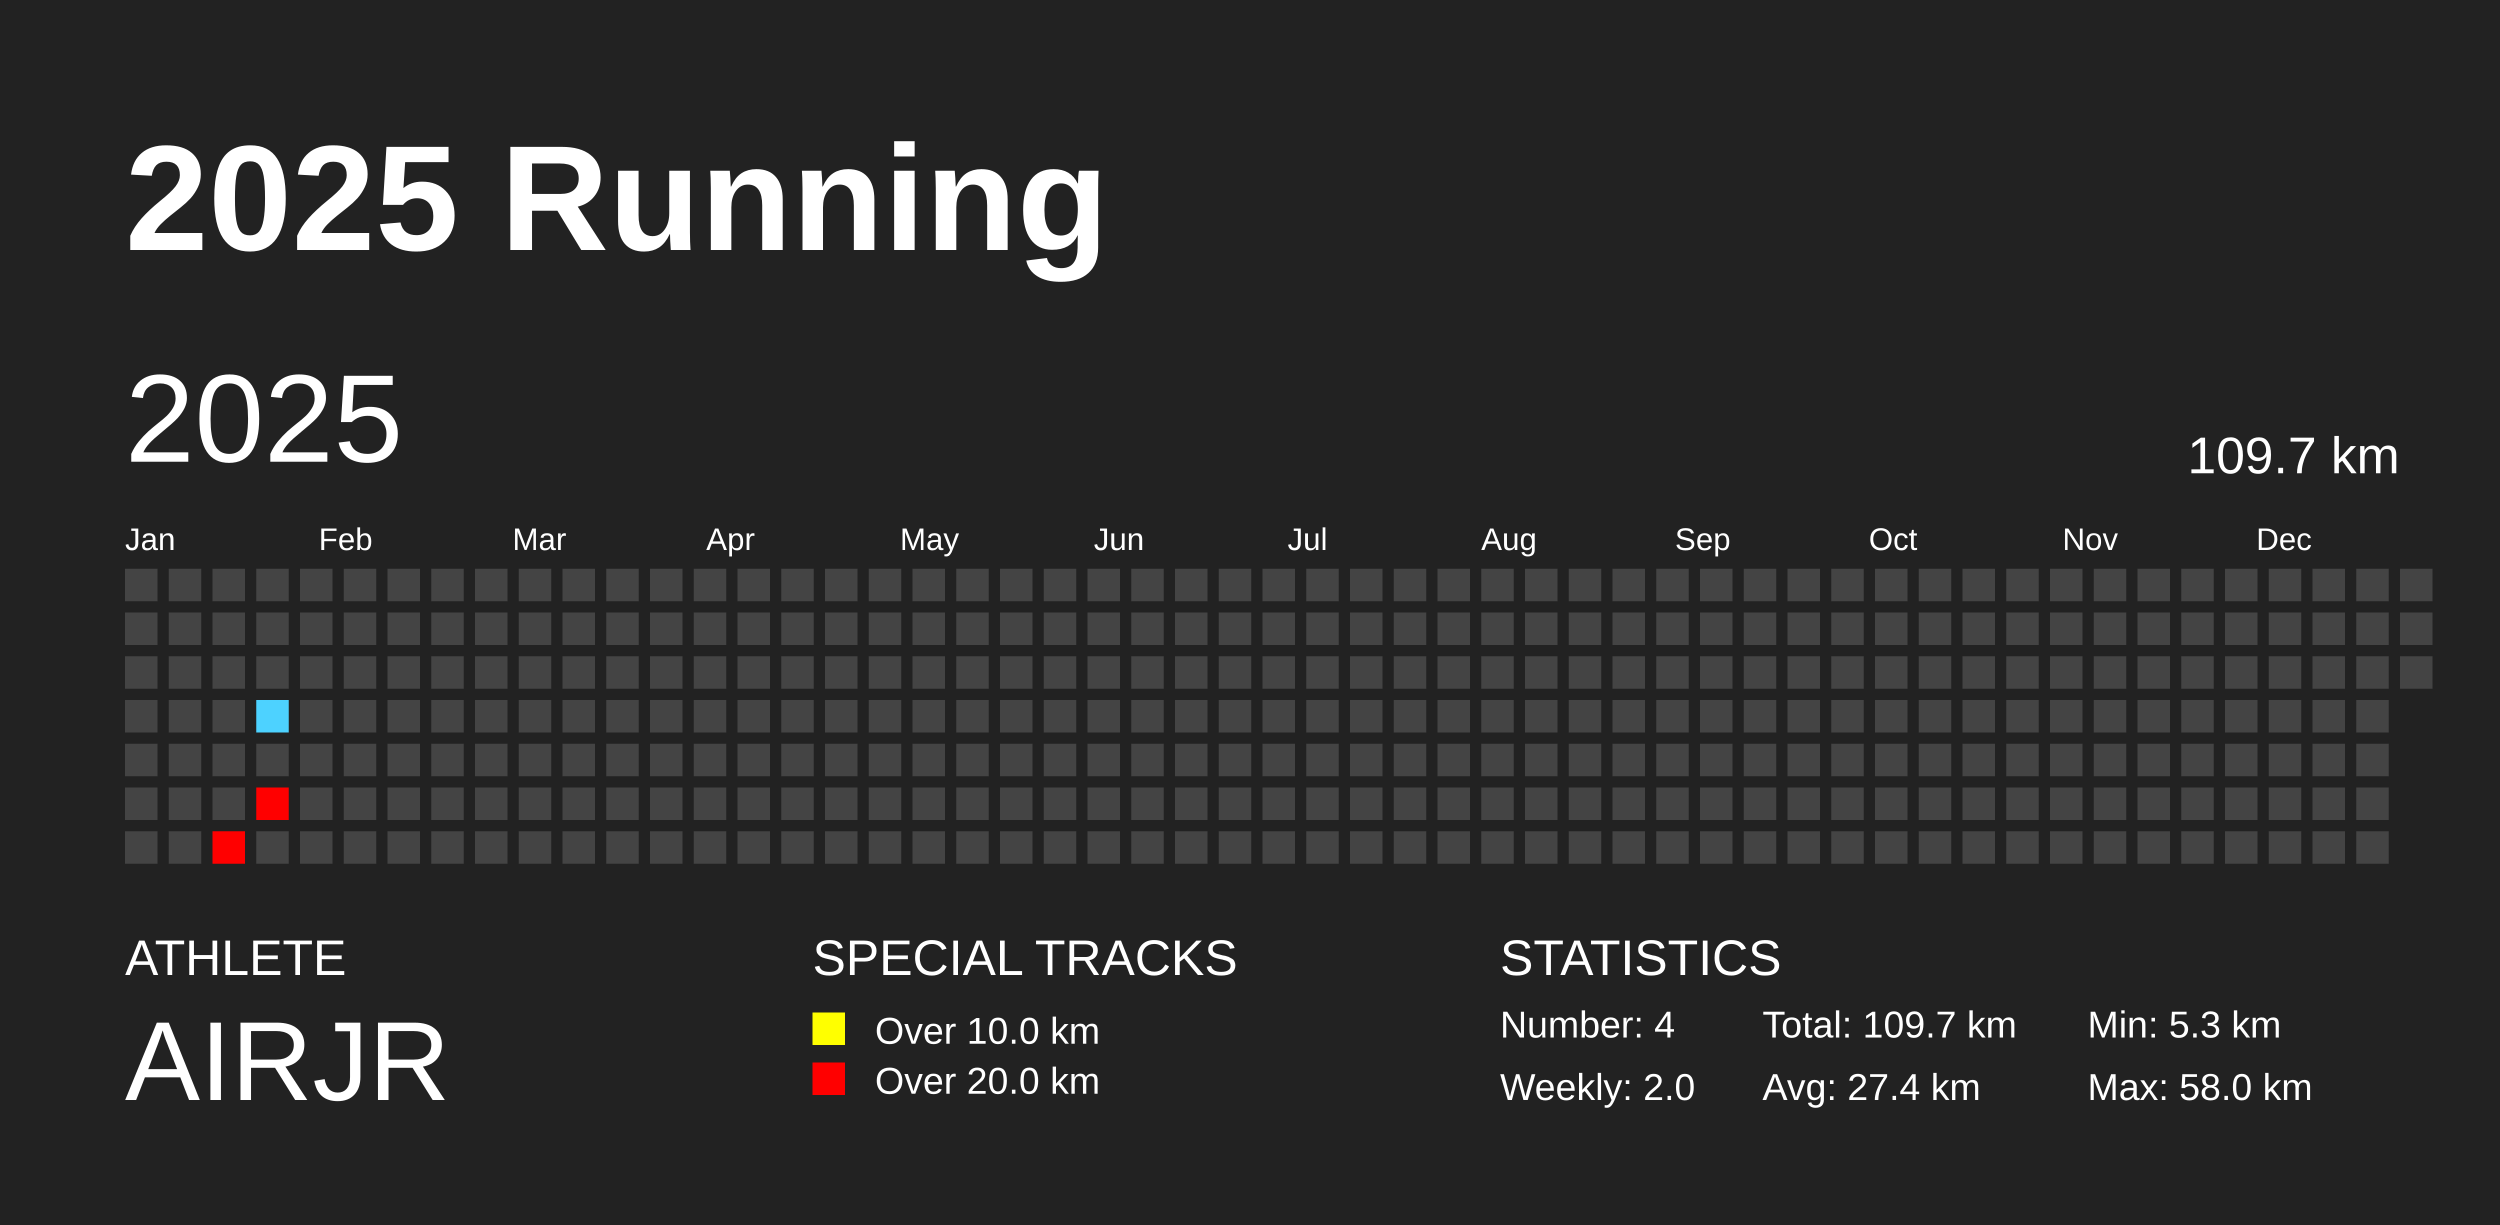
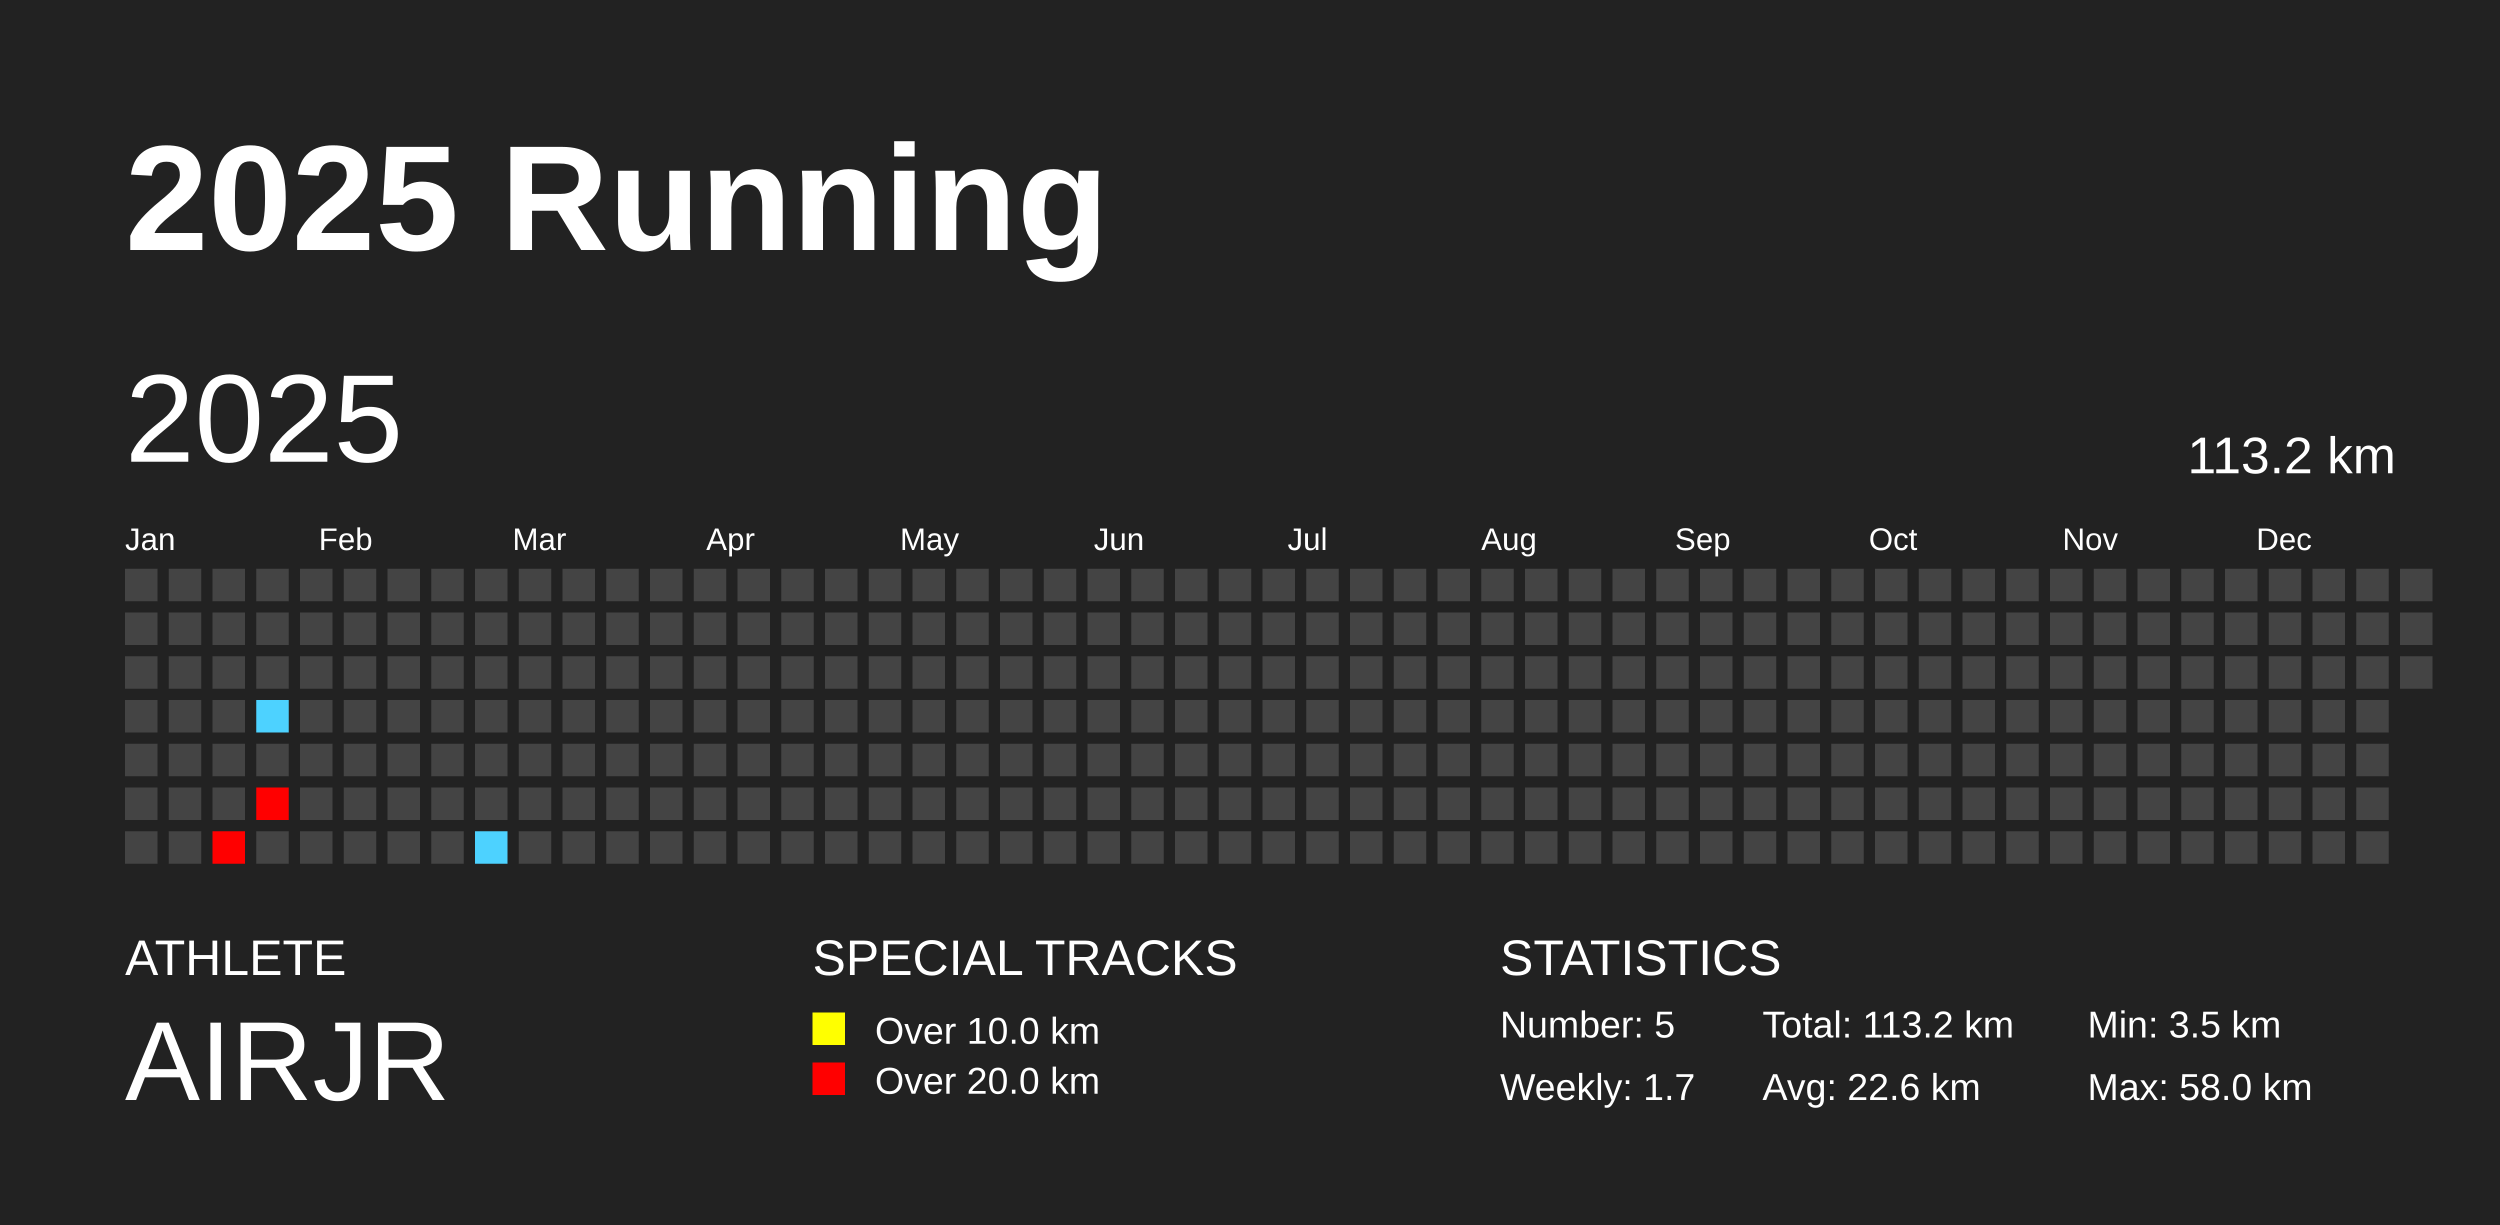
<svg xmlns="http://www.w3.org/2000/svg" baseProfile="full" height="98mm" version="1.1" viewBox="0,0,200,98" width="200mm">
  <defs />
  <rect fill="#222222" height="98" width="200" x="0" y="0" />
  <text fill="#FFFFFF" style="font-size:12px; font-family:Arial; font-weight:bold;" x="10" y="20">2025 Running</text>
  <text fill="#FFFFFF" style="font-size:4px; font-family:Arial" x="10" y="78">ATHLETE</text>
  <text fill="#FFFFFF" style="font-size:9px; font-family:Arial" x="10" y="88">AIRJR</text>
  <text fill="#FFFFFF" style="font-size:4px; font-family:Arial" x="65" y="78">SPECIAL TRACKS</text>
  <rect fill="yellow" height="2.6" width="2.6" x="65" y="81" />
  <text fill="#FFFFFF" style="font-size:3px; font-family:Arial" x="70" y="83.5">Over 10.0 km</text>
  <rect fill="red" height="2.6" width="2.6" x="65" y="85" />
  <text fill="#FFFFFF" style="font-size:3px; font-family:Arial" x="70" y="87.5">Over 20.0 km</text>
  <text fill="#FFFFFF" style="font-size:4px; font-family:Arial" x="120" y="78">STATISTICS</text>
-   <text fill="#FFFFFF" style="font-size:3px; font-family:Arial" x="120" y="83">Number: 4</text>
-   <text fill="#FFFFFF" style="font-size:3px; font-family:Arial" x="120" y="88">Weekly: 2.0</text>
-   <text fill="#FFFFFF" style="font-size:3px; font-family:Arial" x="141" y="83">Total: 109.7 km</text>
-   <text fill="#FFFFFF" style="font-size:3px; font-family:Arial" x="141" y="88">Avg: 27.4 km</text>
-   <text fill="#FFFFFF" style="font-size:3px; font-family:Arial" x="167" y="83">Min: 5.3 km</text>
+   <text fill="#FFFFFF" style="font-size:3px; font-family:Arial" x="120" y="83">Number: 5</text>
+   <text fill="#FFFFFF" style="font-size:3px; font-family:Arial" x="120" y="88">Weekly: 1.7</text>
+   <text fill="#FFFFFF" style="font-size:3px; font-family:Arial" x="141" y="83">Total: 113.2 km</text>
+   <text fill="#FFFFFF" style="font-size:3px; font-family:Arial" x="141" y="88">Avg: 22.6 km</text>
+   <text fill="#FFFFFF" style="font-size:3px; font-family:Arial" x="167" y="83">Min: 3.5 km</text>
  <text fill="#FFFFFF" style="font-size:3px; font-family:Arial" x="167" y="88">Max: 58.0 km</text>
  <text dominant-baseline="hanging" fill="#FFFFFF" style="font-size:10.0px; font-family:Arial;" x="10" y="30">2025</text>
-   <text dominant-baseline="hanging" fill="#FFFFFF" style="font-size:4.125px; font-family:Arial;" x="175" y="35">109.7 km</text>
+   <text dominant-baseline="hanging" fill="#FFFFFF" style="font-size:4.125px; font-family:Arial;" x="175" y="35">113.2 km</text>
  <text fill="#FFFFFF" style="font-size:2.5px; font-family:Arial" x="10.0" y="44">Jan</text>
  <text fill="#FFFFFF" style="font-size:2.5px; font-family:Arial" x="25.5" y="44">Feb</text>
  <text fill="#FFFFFF" style="font-size:2.5px; font-family:Arial" x="41.0" y="44">Mar</text>
  <text fill="#FFFFFF" style="font-size:2.5px; font-family:Arial" x="56.5" y="44">Apr</text>
  <text fill="#FFFFFF" style="font-size:2.5px; font-family:Arial" x="72.0" y="44">May</text>
  <text fill="#FFFFFF" style="font-size:2.5px; font-family:Arial" x="87.5" y="44">Jun</text>
  <text fill="#FFFFFF" style="font-size:2.5px; font-family:Arial" x="103.0" y="44">Jul</text>
  <text fill="#FFFFFF" style="font-size:2.5px; font-family:Arial" x="118.5" y="44">Aug</text>
  <text fill="#FFFFFF" style="font-size:2.5px; font-family:Arial" x="134.0" y="44">Sep</text>
  <text fill="#FFFFFF" style="font-size:2.5px; font-family:Arial" x="149.5" y="44">Oct</text>
  <text fill="#FFFFFF" style="font-size:2.5px; font-family:Arial" x="165.0" y="44">Nov</text>
  <text fill="#FFFFFF" style="font-size:2.5px; font-family:Arial" x="180.5" y="44">Dec</text>
  <rect fill="#444444" height="2.6" width="2.6" x="10.0" y="45.5" />
  <rect fill="#444444" height="2.6" width="2.6" x="10.0" y="49.0" />
  <rect fill="#444444" height="2.6" width="2.6" x="10.0" y="52.5" />
  <rect fill="#444444" height="2.6" width="2.6" x="10.0" y="56.0" />
  <rect fill="#444444" height="2.6" width="2.6" x="10.0" y="59.5" />
  <rect fill="#444444" height="2.6" width="2.6" x="10.0" y="63.0" />
  <rect fill="#444444" height="2.6" width="2.6" x="10.0" y="66.5" />
  <rect fill="#444444" height="2.6" width="2.6" x="13.5" y="45.5" />
  <rect fill="#444444" height="2.6" width="2.6" x="13.5" y="49.0" />
  <rect fill="#444444" height="2.6" width="2.6" x="13.5" y="52.5" />
  <rect fill="#444444" height="2.6" width="2.6" x="13.5" y="56.0" />
  <rect fill="#444444" height="2.6" width="2.6" x="13.5" y="59.5" />
  <rect fill="#444444" height="2.6" width="2.6" x="13.5" y="63.0" />
  <rect fill="#444444" height="2.6" width="2.6" x="13.5" y="66.5" />
  <rect fill="#444444" height="2.6" width="2.6" x="17.0" y="45.5" />
  <rect fill="#444444" height="2.6" width="2.6" x="17.0" y="49.0" />
  <rect fill="#444444" height="2.6" width="2.6" x="17.0" y="52.5" />
  <rect fill="#444444" height="2.6" width="2.6" x="17.0" y="56.0" />
  <rect fill="#444444" height="2.6" width="2.6" x="17.0" y="59.5" />
  <rect fill="#444444" height="2.6" width="2.6" x="17.0" y="63.0" />
  <rect fill="red" height="2.6" width="2.6" x="17.0" y="66.5" />
  <rect fill="#444444" height="2.6" width="2.6" x="20.5" y="45.5" />
  <rect fill="#444444" height="2.6" width="2.6" x="20.5" y="49.0" />
  <rect fill="#444444" height="2.6" width="2.6" x="20.5" y="52.5" />
  <rect fill="#4dd2ff" height="2.6" width="2.6" x="20.5" y="56.0" />
  <rect fill="#444444" height="2.6" width="2.6" x="20.5" y="59.5" />
  <rect fill="red" height="2.6" width="2.6" x="20.5" y="63.0" />
  <rect fill="#444444" height="2.6" width="2.6" x="20.5" y="66.5" />
  <rect fill="#444444" height="2.6" width="2.6" x="24.0" y="45.5" />
  <rect fill="#444444" height="2.6" width="2.6" x="24.0" y="49.0" />
  <rect fill="#444444" height="2.6" width="2.6" x="24.0" y="52.5" />
  <rect fill="#444444" height="2.6" width="2.6" x="24.0" y="56.0" />
  <rect fill="#444444" height="2.6" width="2.6" x="24.0" y="59.5" />
  <rect fill="#444444" height="2.6" width="2.6" x="24.0" y="63.0" />
  <rect fill="#444444" height="2.6" width="2.6" x="24.0" y="66.5" />
  <rect fill="#444444" height="2.6" width="2.6" x="27.5" y="45.5" />
  <rect fill="#444444" height="2.6" width="2.6" x="27.5" y="49.0" />
  <rect fill="#444444" height="2.6" width="2.6" x="27.5" y="52.5" />
  <rect fill="#444444" height="2.6" width="2.6" x="27.5" y="56.0" />
  <rect fill="#444444" height="2.6" width="2.6" x="27.5" y="59.5" />
  <rect fill="#444444" height="2.6" width="2.6" x="27.5" y="63.0" />
  <rect fill="#444444" height="2.6" width="2.6" x="27.5" y="66.5" />
  <rect fill="#444444" height="2.6" width="2.6" x="31.0" y="45.5" />
  <rect fill="#444444" height="2.6" width="2.6" x="31.0" y="49.0" />
  <rect fill="#444444" height="2.6" width="2.6" x="31.0" y="52.5" />
  <rect fill="#444444" height="2.6" width="2.6" x="31.0" y="56.0" />
  <rect fill="#444444" height="2.6" width="2.6" x="31.0" y="59.5" />
  <rect fill="#444444" height="2.6" width="2.6" x="31.0" y="63.0" />
  <rect fill="#444444" height="2.6" width="2.6" x="31.0" y="66.5" />
  <rect fill="#444444" height="2.6" width="2.6" x="34.5" y="45.5" />
  <rect fill="#444444" height="2.6" width="2.6" x="34.5" y="49.0" />
  <rect fill="#444444" height="2.6" width="2.6" x="34.5" y="52.5" />
  <rect fill="#444444" height="2.6" width="2.6" x="34.5" y="56.0" />
  <rect fill="#444444" height="2.6" width="2.6" x="34.5" y="59.5" />
  <rect fill="#444444" height="2.6" width="2.6" x="34.5" y="63.0" />
  <rect fill="#444444" height="2.6" width="2.6" x="34.5" y="66.5" />
  <rect fill="#444444" height="2.6" width="2.6" x="38.0" y="45.5" />
  <rect fill="#444444" height="2.6" width="2.6" x="38.0" y="49.0" />
  <rect fill="#444444" height="2.6" width="2.6" x="38.0" y="52.5" />
  <rect fill="#444444" height="2.6" width="2.6" x="38.0" y="56.0" />
  <rect fill="#444444" height="2.6" width="2.6" x="38.0" y="59.5" />
  <rect fill="#444444" height="2.6" width="2.6" x="38.0" y="63.0" />
-   <rect fill="#444444" height="2.6" width="2.6" x="38.0" y="66.5" />
+   <rect fill="#4dd2ff" height="2.6" width="2.6" x="38.0" y="66.5" />
  <rect fill="#444444" height="2.6" width="2.6" x="41.5" y="45.5" />
  <rect fill="#444444" height="2.6" width="2.6" x="41.5" y="49.0" />
  <rect fill="#444444" height="2.6" width="2.6" x="41.5" y="52.5" />
  <rect fill="#444444" height="2.6" width="2.6" x="41.5" y="56.0" />
  <rect fill="#444444" height="2.6" width="2.6" x="41.5" y="59.5" />
  <rect fill="#444444" height="2.6" width="2.6" x="41.5" y="63.0" />
  <rect fill="#444444" height="2.6" width="2.6" x="41.5" y="66.5" />
  <rect fill="#444444" height="2.6" width="2.6" x="45.0" y="45.5" />
  <rect fill="#444444" height="2.6" width="2.6" x="45.0" y="49.0" />
  <rect fill="#444444" height="2.6" width="2.6" x="45.0" y="52.5" />
  <rect fill="#444444" height="2.6" width="2.6" x="45.0" y="56.0" />
  <rect fill="#444444" height="2.6" width="2.6" x="45.0" y="59.5" />
  <rect fill="#444444" height="2.6" width="2.6" x="45.0" y="63.0" />
  <rect fill="#444444" height="2.6" width="2.6" x="45.0" y="66.5" />
  <rect fill="#444444" height="2.6" width="2.6" x="48.5" y="45.5" />
  <rect fill="#444444" height="2.6" width="2.6" x="48.5" y="49.0" />
  <rect fill="#444444" height="2.6" width="2.6" x="48.5" y="52.5" />
  <rect fill="#444444" height="2.6" width="2.6" x="48.5" y="56.0" />
  <rect fill="#444444" height="2.6" width="2.6" x="48.5" y="59.5" />
  <rect fill="#444444" height="2.6" width="2.6" x="48.5" y="63.0" />
  <rect fill="#444444" height="2.6" width="2.6" x="48.5" y="66.5" />
  <rect fill="#444444" height="2.6" width="2.6" x="52.0" y="45.5" />
  <rect fill="#444444" height="2.6" width="2.6" x="52.0" y="49.0" />
  <rect fill="#444444" height="2.6" width="2.6" x="52.0" y="52.5" />
  <rect fill="#444444" height="2.6" width="2.6" x="52.0" y="56.0" />
  <rect fill="#444444" height="2.6" width="2.6" x="52.0" y="59.5" />
  <rect fill="#444444" height="2.6" width="2.6" x="52.0" y="63.0" />
  <rect fill="#444444" height="2.6" width="2.6" x="52.0" y="66.5" />
  <rect fill="#444444" height="2.6" width="2.6" x="55.5" y="45.5" />
  <rect fill="#444444" height="2.6" width="2.6" x="55.5" y="49.0" />
  <rect fill="#444444" height="2.6" width="2.6" x="55.5" y="52.5" />
  <rect fill="#444444" height="2.6" width="2.6" x="55.5" y="56.0" />
  <rect fill="#444444" height="2.6" width="2.6" x="55.5" y="59.5" />
  <rect fill="#444444" height="2.6" width="2.6" x="55.5" y="63.0" />
  <rect fill="#444444" height="2.6" width="2.6" x="55.5" y="66.5" />
  <rect fill="#444444" height="2.6" width="2.6" x="59.0" y="45.5" />
  <rect fill="#444444" height="2.6" width="2.6" x="59.0" y="49.0" />
  <rect fill="#444444" height="2.6" width="2.6" x="59.0" y="52.5" />
  <rect fill="#444444" height="2.6" width="2.6" x="59.0" y="56.0" />
  <rect fill="#444444" height="2.6" width="2.6" x="59.0" y="59.5" />
  <rect fill="#444444" height="2.6" width="2.6" x="59.0" y="63.0" />
  <rect fill="#444444" height="2.6" width="2.6" x="59.0" y="66.5" />
  <rect fill="#444444" height="2.6" width="2.6" x="62.5" y="45.5" />
  <rect fill="#444444" height="2.6" width="2.6" x="62.5" y="49.0" />
  <rect fill="#444444" height="2.6" width="2.6" x="62.5" y="52.5" />
  <rect fill="#444444" height="2.6" width="2.6" x="62.5" y="56.0" />
  <rect fill="#444444" height="2.6" width="2.6" x="62.5" y="59.5" />
  <rect fill="#444444" height="2.6" width="2.6" x="62.5" y="63.0" />
  <rect fill="#444444" height="2.6" width="2.6" x="62.5" y="66.5" />
  <rect fill="#444444" height="2.6" width="2.6" x="66.0" y="45.5" />
  <rect fill="#444444" height="2.6" width="2.6" x="66.0" y="49.0" />
  <rect fill="#444444" height="2.6" width="2.6" x="66.0" y="52.5" />
  <rect fill="#444444" height="2.6" width="2.6" x="66.0" y="56.0" />
  <rect fill="#444444" height="2.6" width="2.6" x="66.0" y="59.5" />
  <rect fill="#444444" height="2.6" width="2.6" x="66.0" y="63.0" />
  <rect fill="#444444" height="2.6" width="2.6" x="66.0" y="66.5" />
  <rect fill="#444444" height="2.6" width="2.6" x="69.5" y="45.5" />
  <rect fill="#444444" height="2.6" width="2.6" x="69.5" y="49.0" />
  <rect fill="#444444" height="2.6" width="2.6" x="69.5" y="52.5" />
  <rect fill="#444444" height="2.6" width="2.6" x="69.5" y="56.0" />
  <rect fill="#444444" height="2.6" width="2.6" x="69.5" y="59.5" />
  <rect fill="#444444" height="2.6" width="2.6" x="69.5" y="63.0" />
  <rect fill="#444444" height="2.6" width="2.6" x="69.5" y="66.5" />
  <rect fill="#444444" height="2.6" width="2.6" x="73.0" y="45.5" />
  <rect fill="#444444" height="2.6" width="2.6" x="73.0" y="49.0" />
  <rect fill="#444444" height="2.6" width="2.6" x="73.0" y="52.5" />
  <rect fill="#444444" height="2.6" width="2.6" x="73.0" y="56.0" />
  <rect fill="#444444" height="2.6" width="2.6" x="73.0" y="59.5" />
  <rect fill="#444444" height="2.6" width="2.6" x="73.0" y="63.0" />
  <rect fill="#444444" height="2.6" width="2.6" x="73.0" y="66.5" />
  <rect fill="#444444" height="2.6" width="2.6" x="76.5" y="45.5" />
  <rect fill="#444444" height="2.6" width="2.6" x="76.5" y="49.0" />
  <rect fill="#444444" height="2.6" width="2.6" x="76.5" y="52.5" />
  <rect fill="#444444" height="2.6" width="2.6" x="76.5" y="56.0" />
  <rect fill="#444444" height="2.6" width="2.6" x="76.5" y="59.5" />
  <rect fill="#444444" height="2.6" width="2.6" x="76.5" y="63.0" />
  <rect fill="#444444" height="2.6" width="2.6" x="76.5" y="66.5" />
  <rect fill="#444444" height="2.6" width="2.6" x="80.0" y="45.5" />
  <rect fill="#444444" height="2.6" width="2.6" x="80.0" y="49.0" />
  <rect fill="#444444" height="2.6" width="2.6" x="80.0" y="52.5" />
  <rect fill="#444444" height="2.6" width="2.6" x="80.0" y="56.0" />
  <rect fill="#444444" height="2.6" width="2.6" x="80.0" y="59.5" />
  <rect fill="#444444" height="2.6" width="2.6" x="80.0" y="63.0" />
  <rect fill="#444444" height="2.6" width="2.6" x="80.0" y="66.5" />
  <rect fill="#444444" height="2.6" width="2.6" x="83.5" y="45.5" />
  <rect fill="#444444" height="2.6" width="2.6" x="83.5" y="49.0" />
  <rect fill="#444444" height="2.6" width="2.6" x="83.5" y="52.5" />
  <rect fill="#444444" height="2.6" width="2.6" x="83.5" y="56.0" />
  <rect fill="#444444" height="2.6" width="2.6" x="83.5" y="59.5" />
  <rect fill="#444444" height="2.6" width="2.6" x="83.5" y="63.0" />
  <rect fill="#444444" height="2.6" width="2.6" x="83.5" y="66.5" />
  <rect fill="#444444" height="2.6" width="2.6" x="87.0" y="45.5" />
  <rect fill="#444444" height="2.6" width="2.6" x="87.0" y="49.0" />
  <rect fill="#444444" height="2.6" width="2.6" x="87.0" y="52.5" />
  <rect fill="#444444" height="2.6" width="2.6" x="87.0" y="56.0" />
  <rect fill="#444444" height="2.6" width="2.6" x="87.0" y="59.5" />
  <rect fill="#444444" height="2.6" width="2.6" x="87.0" y="63.0" />
  <rect fill="#444444" height="2.6" width="2.6" x="87.0" y="66.5" />
  <rect fill="#444444" height="2.6" width="2.6" x="90.5" y="45.5" />
  <rect fill="#444444" height="2.6" width="2.6" x="90.5" y="49.0" />
  <rect fill="#444444" height="2.6" width="2.6" x="90.5" y="52.5" />
  <rect fill="#444444" height="2.6" width="2.6" x="90.5" y="56.0" />
  <rect fill="#444444" height="2.6" width="2.6" x="90.5" y="59.5" />
  <rect fill="#444444" height="2.6" width="2.6" x="90.5" y="63.0" />
  <rect fill="#444444" height="2.6" width="2.6" x="90.5" y="66.5" />
  <rect fill="#444444" height="2.6" width="2.6" x="94.0" y="45.5" />
  <rect fill="#444444" height="2.6" width="2.6" x="94.0" y="49.0" />
  <rect fill="#444444" height="2.6" width="2.6" x="94.0" y="52.5" />
  <rect fill="#444444" height="2.6" width="2.6" x="94.0" y="56.0" />
  <rect fill="#444444" height="2.6" width="2.6" x="94.0" y="59.5" />
  <rect fill="#444444" height="2.6" width="2.6" x="94.0" y="63.0" />
  <rect fill="#444444" height="2.6" width="2.6" x="94.0" y="66.5" />
  <rect fill="#444444" height="2.6" width="2.6" x="97.5" y="45.5" />
  <rect fill="#444444" height="2.6" width="2.6" x="97.5" y="49.0" />
  <rect fill="#444444" height="2.6" width="2.6" x="97.5" y="52.5" />
  <rect fill="#444444" height="2.6" width="2.6" x="97.5" y="56.0" />
  <rect fill="#444444" height="2.6" width="2.6" x="97.5" y="59.5" />
  <rect fill="#444444" height="2.6" width="2.6" x="97.5" y="63.0" />
  <rect fill="#444444" height="2.6" width="2.6" x="97.5" y="66.5" />
  <rect fill="#444444" height="2.6" width="2.6" x="101.0" y="45.5" />
  <rect fill="#444444" height="2.6" width="2.6" x="101.0" y="49.0" />
  <rect fill="#444444" height="2.6" width="2.6" x="101.0" y="52.5" />
  <rect fill="#444444" height="2.6" width="2.6" x="101.0" y="56.0" />
  <rect fill="#444444" height="2.6" width="2.6" x="101.0" y="59.5" />
  <rect fill="#444444" height="2.6" width="2.6" x="101.0" y="63.0" />
  <rect fill="#444444" height="2.6" width="2.6" x="101.0" y="66.5" />
  <rect fill="#444444" height="2.6" width="2.6" x="104.5" y="45.5" />
  <rect fill="#444444" height="2.6" width="2.6" x="104.5" y="49.0" />
  <rect fill="#444444" height="2.6" width="2.6" x="104.5" y="52.5" />
  <rect fill="#444444" height="2.6" width="2.6" x="104.5" y="56.0" />
  <rect fill="#444444" height="2.6" width="2.6" x="104.5" y="59.5" />
  <rect fill="#444444" height="2.6" width="2.6" x="104.5" y="63.0" />
  <rect fill="#444444" height="2.6" width="2.6" x="104.5" y="66.5" />
  <rect fill="#444444" height="2.6" width="2.6" x="108.0" y="45.5" />
  <rect fill="#444444" height="2.6" width="2.6" x="108.0" y="49.0" />
  <rect fill="#444444" height="2.6" width="2.6" x="108.0" y="52.5" />
  <rect fill="#444444" height="2.6" width="2.6" x="108.0" y="56.0" />
  <rect fill="#444444" height="2.6" width="2.6" x="108.0" y="59.5" />
  <rect fill="#444444" height="2.6" width="2.6" x="108.0" y="63.0" />
  <rect fill="#444444" height="2.6" width="2.6" x="108.0" y="66.5" />
  <rect fill="#444444" height="2.6" width="2.6" x="111.5" y="45.5" />
  <rect fill="#444444" height="2.6" width="2.6" x="111.5" y="49.0" />
  <rect fill="#444444" height="2.6" width="2.6" x="111.5" y="52.5" />
  <rect fill="#444444" height="2.6" width="2.6" x="111.5" y="56.0" />
  <rect fill="#444444" height="2.6" width="2.6" x="111.5" y="59.5" />
  <rect fill="#444444" height="2.6" width="2.6" x="111.5" y="63.0" />
  <rect fill="#444444" height="2.6" width="2.6" x="111.5" y="66.5" />
  <rect fill="#444444" height="2.6" width="2.6" x="115.0" y="45.5" />
  <rect fill="#444444" height="2.6" width="2.6" x="115.0" y="49.0" />
  <rect fill="#444444" height="2.6" width="2.6" x="115.0" y="52.5" />
  <rect fill="#444444" height="2.6" width="2.6" x="115.0" y="56.0" />
  <rect fill="#444444" height="2.6" width="2.6" x="115.0" y="59.5" />
  <rect fill="#444444" height="2.6" width="2.6" x="115.0" y="63.0" />
  <rect fill="#444444" height="2.6" width="2.6" x="115.0" y="66.5" />
  <rect fill="#444444" height="2.6" width="2.6" x="118.5" y="45.5" />
  <rect fill="#444444" height="2.6" width="2.6" x="118.5" y="49.0" />
  <rect fill="#444444" height="2.6" width="2.6" x="118.5" y="52.5" />
  <rect fill="#444444" height="2.6" width="2.6" x="118.5" y="56.0" />
  <rect fill="#444444" height="2.6" width="2.6" x="118.5" y="59.5" />
  <rect fill="#444444" height="2.6" width="2.6" x="118.5" y="63.0" />
  <rect fill="#444444" height="2.6" width="2.6" x="118.5" y="66.5" />
  <rect fill="#444444" height="2.6" width="2.6" x="122.0" y="45.5" />
  <rect fill="#444444" height="2.6" width="2.6" x="122.0" y="49.0" />
  <rect fill="#444444" height="2.6" width="2.6" x="122.0" y="52.5" />
  <rect fill="#444444" height="2.6" width="2.6" x="122.0" y="56.0" />
  <rect fill="#444444" height="2.6" width="2.6" x="122.0" y="59.5" />
  <rect fill="#444444" height="2.6" width="2.6" x="122.0" y="63.0" />
  <rect fill="#444444" height="2.6" width="2.6" x="122.0" y="66.5" />
  <rect fill="#444444" height="2.6" width="2.6" x="125.5" y="45.5" />
  <rect fill="#444444" height="2.6" width="2.6" x="125.5" y="49.0" />
  <rect fill="#444444" height="2.6" width="2.6" x="125.5" y="52.5" />
  <rect fill="#444444" height="2.6" width="2.6" x="125.5" y="56.0" />
  <rect fill="#444444" height="2.6" width="2.6" x="125.5" y="59.5" />
  <rect fill="#444444" height="2.6" width="2.6" x="125.5" y="63.0" />
  <rect fill="#444444" height="2.6" width="2.6" x="125.5" y="66.5" />
  <rect fill="#444444" height="2.6" width="2.6" x="129.0" y="45.5" />
  <rect fill="#444444" height="2.6" width="2.6" x="129.0" y="49.0" />
  <rect fill="#444444" height="2.6" width="2.6" x="129.0" y="52.5" />
  <rect fill="#444444" height="2.6" width="2.6" x="129.0" y="56.0" />
  <rect fill="#444444" height="2.6" width="2.6" x="129.0" y="59.5" />
  <rect fill="#444444" height="2.6" width="2.6" x="129.0" y="63.0" />
  <rect fill="#444444" height="2.6" width="2.6" x="129.0" y="66.5" />
  <rect fill="#444444" height="2.6" width="2.6" x="132.5" y="45.5" />
  <rect fill="#444444" height="2.6" width="2.6" x="132.5" y="49.0" />
  <rect fill="#444444" height="2.6" width="2.6" x="132.5" y="52.5" />
  <rect fill="#444444" height="2.6" width="2.6" x="132.5" y="56.0" />
  <rect fill="#444444" height="2.6" width="2.6" x="132.5" y="59.5" />
  <rect fill="#444444" height="2.6" width="2.6" x="132.5" y="63.0" />
  <rect fill="#444444" height="2.6" width="2.6" x="132.5" y="66.5" />
  <rect fill="#444444" height="2.6" width="2.6" x="136.0" y="45.5" />
  <rect fill="#444444" height="2.6" width="2.6" x="136.0" y="49.0" />
  <rect fill="#444444" height="2.6" width="2.6" x="136.0" y="52.5" />
  <rect fill="#444444" height="2.6" width="2.6" x="136.0" y="56.0" />
  <rect fill="#444444" height="2.6" width="2.6" x="136.0" y="59.5" />
  <rect fill="#444444" height="2.6" width="2.6" x="136.0" y="63.0" />
  <rect fill="#444444" height="2.6" width="2.6" x="136.0" y="66.5" />
  <rect fill="#444444" height="2.6" width="2.6" x="139.5" y="45.5" />
  <rect fill="#444444" height="2.6" width="2.6" x="139.5" y="49.0" />
  <rect fill="#444444" height="2.6" width="2.6" x="139.5" y="52.5" />
  <rect fill="#444444" height="2.6" width="2.6" x="139.5" y="56.0" />
  <rect fill="#444444" height="2.6" width="2.6" x="139.5" y="59.5" />
  <rect fill="#444444" height="2.6" width="2.6" x="139.5" y="63.0" />
  <rect fill="#444444" height="2.6" width="2.6" x="139.5" y="66.5" />
  <rect fill="#444444" height="2.6" width="2.6" x="143.0" y="45.5" />
  <rect fill="#444444" height="2.6" width="2.6" x="143.0" y="49.0" />
  <rect fill="#444444" height="2.6" width="2.6" x="143.0" y="52.5" />
  <rect fill="#444444" height="2.6" width="2.6" x="143.0" y="56.0" />
  <rect fill="#444444" height="2.6" width="2.6" x="143.0" y="59.5" />
  <rect fill="#444444" height="2.6" width="2.6" x="143.0" y="63.0" />
  <rect fill="#444444" height="2.6" width="2.6" x="143.0" y="66.5" />
  <rect fill="#444444" height="2.6" width="2.6" x="146.5" y="45.5" />
  <rect fill="#444444" height="2.6" width="2.6" x="146.5" y="49.0" />
  <rect fill="#444444" height="2.6" width="2.6" x="146.5" y="52.5" />
  <rect fill="#444444" height="2.6" width="2.6" x="146.5" y="56.0" />
  <rect fill="#444444" height="2.6" width="2.6" x="146.5" y="59.5" />
  <rect fill="#444444" height="2.6" width="2.6" x="146.5" y="63.0" />
  <rect fill="#444444" height="2.6" width="2.6" x="146.5" y="66.5" />
  <rect fill="#444444" height="2.6" width="2.6" x="150.0" y="45.5" />
  <rect fill="#444444" height="2.6" width="2.6" x="150.0" y="49.0" />
  <rect fill="#444444" height="2.6" width="2.6" x="150.0" y="52.5" />
  <rect fill="#444444" height="2.6" width="2.6" x="150.0" y="56.0" />
  <rect fill="#444444" height="2.6" width="2.6" x="150.0" y="59.5" />
  <rect fill="#444444" height="2.6" width="2.6" x="150.0" y="63.0" />
  <rect fill="#444444" height="2.6" width="2.6" x="150.0" y="66.5" />
  <rect fill="#444444" height="2.6" width="2.6" x="153.5" y="45.5" />
  <rect fill="#444444" height="2.6" width="2.6" x="153.5" y="49.0" />
  <rect fill="#444444" height="2.6" width="2.6" x="153.5" y="52.5" />
  <rect fill="#444444" height="2.6" width="2.6" x="153.5" y="56.0" />
  <rect fill="#444444" height="2.6" width="2.6" x="153.5" y="59.5" />
  <rect fill="#444444" height="2.6" width="2.6" x="153.5" y="63.0" />
  <rect fill="#444444" height="2.6" width="2.6" x="153.5" y="66.5" />
  <rect fill="#444444" height="2.6" width="2.6" x="157.0" y="45.5" />
  <rect fill="#444444" height="2.6" width="2.6" x="157.0" y="49.0" />
  <rect fill="#444444" height="2.6" width="2.6" x="157.0" y="52.5" />
  <rect fill="#444444" height="2.6" width="2.6" x="157.0" y="56.0" />
  <rect fill="#444444" height="2.6" width="2.6" x="157.0" y="59.5" />
  <rect fill="#444444" height="2.6" width="2.6" x="157.0" y="63.0" />
  <rect fill="#444444" height="2.6" width="2.6" x="157.0" y="66.5" />
  <rect fill="#444444" height="2.6" width="2.6" x="160.5" y="45.5" />
  <rect fill="#444444" height="2.6" width="2.6" x="160.5" y="49.0" />
  <rect fill="#444444" height="2.6" width="2.6" x="160.5" y="52.5" />
  <rect fill="#444444" height="2.6" width="2.6" x="160.5" y="56.0" />
  <rect fill="#444444" height="2.6" width="2.6" x="160.5" y="59.5" />
  <rect fill="#444444" height="2.6" width="2.6" x="160.5" y="63.0" />
  <rect fill="#444444" height="2.6" width="2.6" x="160.5" y="66.5" />
  <rect fill="#444444" height="2.6" width="2.6" x="164.0" y="45.5" />
  <rect fill="#444444" height="2.6" width="2.6" x="164.0" y="49.0" />
  <rect fill="#444444" height="2.6" width="2.6" x="164.0" y="52.5" />
  <rect fill="#444444" height="2.6" width="2.6" x="164.0" y="56.0" />
  <rect fill="#444444" height="2.6" width="2.6" x="164.0" y="59.5" />
  <rect fill="#444444" height="2.6" width="2.6" x="164.0" y="63.0" />
  <rect fill="#444444" height="2.6" width="2.6" x="164.0" y="66.5" />
  <rect fill="#444444" height="2.6" width="2.6" x="167.5" y="45.5" />
  <rect fill="#444444" height="2.6" width="2.6" x="167.5" y="49.0" />
  <rect fill="#444444" height="2.6" width="2.6" x="167.5" y="52.5" />
  <rect fill="#444444" height="2.6" width="2.6" x="167.5" y="56.0" />
  <rect fill="#444444" height="2.6" width="2.6" x="167.5" y="59.5" />
  <rect fill="#444444" height="2.6" width="2.6" x="167.5" y="63.0" />
  <rect fill="#444444" height="2.6" width="2.6" x="167.5" y="66.5" />
  <rect fill="#444444" height="2.6" width="2.6" x="171.0" y="45.5" />
  <rect fill="#444444" height="2.6" width="2.6" x="171.0" y="49.0" />
  <rect fill="#444444" height="2.6" width="2.6" x="171.0" y="52.5" />
  <rect fill="#444444" height="2.6" width="2.6" x="171.0" y="56.0" />
  <rect fill="#444444" height="2.6" width="2.6" x="171.0" y="59.5" />
  <rect fill="#444444" height="2.6" width="2.6" x="171.0" y="63.0" />
  <rect fill="#444444" height="2.6" width="2.6" x="171.0" y="66.5" />
  <rect fill="#444444" height="2.6" width="2.6" x="174.5" y="45.5" />
  <rect fill="#444444" height="2.6" width="2.6" x="174.5" y="49.0" />
  <rect fill="#444444" height="2.6" width="2.6" x="174.5" y="52.5" />
  <rect fill="#444444" height="2.6" width="2.6" x="174.5" y="56.0" />
  <rect fill="#444444" height="2.6" width="2.6" x="174.5" y="59.5" />
  <rect fill="#444444" height="2.6" width="2.6" x="174.5" y="63.0" />
  <rect fill="#444444" height="2.6" width="2.6" x="174.5" y="66.5" />
  <rect fill="#444444" height="2.6" width="2.6" x="178.0" y="45.5" />
  <rect fill="#444444" height="2.6" width="2.6" x="178.0" y="49.0" />
  <rect fill="#444444" height="2.6" width="2.6" x="178.0" y="52.5" />
  <rect fill="#444444" height="2.6" width="2.6" x="178.0" y="56.0" />
  <rect fill="#444444" height="2.6" width="2.6" x="178.0" y="59.5" />
  <rect fill="#444444" height="2.6" width="2.6" x="178.0" y="63.0" />
  <rect fill="#444444" height="2.6" width="2.6" x="178.0" y="66.5" />
  <rect fill="#444444" height="2.6" width="2.6" x="181.5" y="45.5" />
  <rect fill="#444444" height="2.6" width="2.6" x="181.5" y="49.0" />
  <rect fill="#444444" height="2.6" width="2.6" x="181.5" y="52.5" />
  <rect fill="#444444" height="2.6" width="2.6" x="181.5" y="56.0" />
  <rect fill="#444444" height="2.6" width="2.6" x="181.5" y="59.5" />
  <rect fill="#444444" height="2.6" width="2.6" x="181.5" y="63.0" />
  <rect fill="#444444" height="2.6" width="2.6" x="181.5" y="66.5" />
  <rect fill="#444444" height="2.6" width="2.6" x="185.0" y="45.5" />
  <rect fill="#444444" height="2.6" width="2.6" x="185.0" y="49.0" />
  <rect fill="#444444" height="2.6" width="2.6" x="185.0" y="52.5" />
  <rect fill="#444444" height="2.6" width="2.6" x="185.0" y="56.0" />
  <rect fill="#444444" height="2.6" width="2.6" x="185.0" y="59.5" />
  <rect fill="#444444" height="2.6" width="2.6" x="185.0" y="63.0" />
  <rect fill="#444444" height="2.6" width="2.6" x="185.0" y="66.5" />
  <rect fill="#444444" height="2.6" width="2.6" x="188.5" y="45.5" />
  <rect fill="#444444" height="2.6" width="2.6" x="188.5" y="49.0" />
  <rect fill="#444444" height="2.6" width="2.6" x="188.5" y="52.5" />
  <rect fill="#444444" height="2.6" width="2.6" x="188.5" y="56.0" />
  <rect fill="#444444" height="2.6" width="2.6" x="188.5" y="59.5" />
  <rect fill="#444444" height="2.6" width="2.6" x="188.5" y="63.0" />
  <rect fill="#444444" height="2.6" width="2.6" x="188.5" y="66.5" />
  <rect fill="#444444" height="2.6" width="2.6" x="192.0" y="45.5" />
  <rect fill="#444444" height="2.6" width="2.6" x="192.0" y="49.0" />
  <rect fill="#444444" height="2.6" width="2.6" x="192.0" y="52.5" />
</svg>
